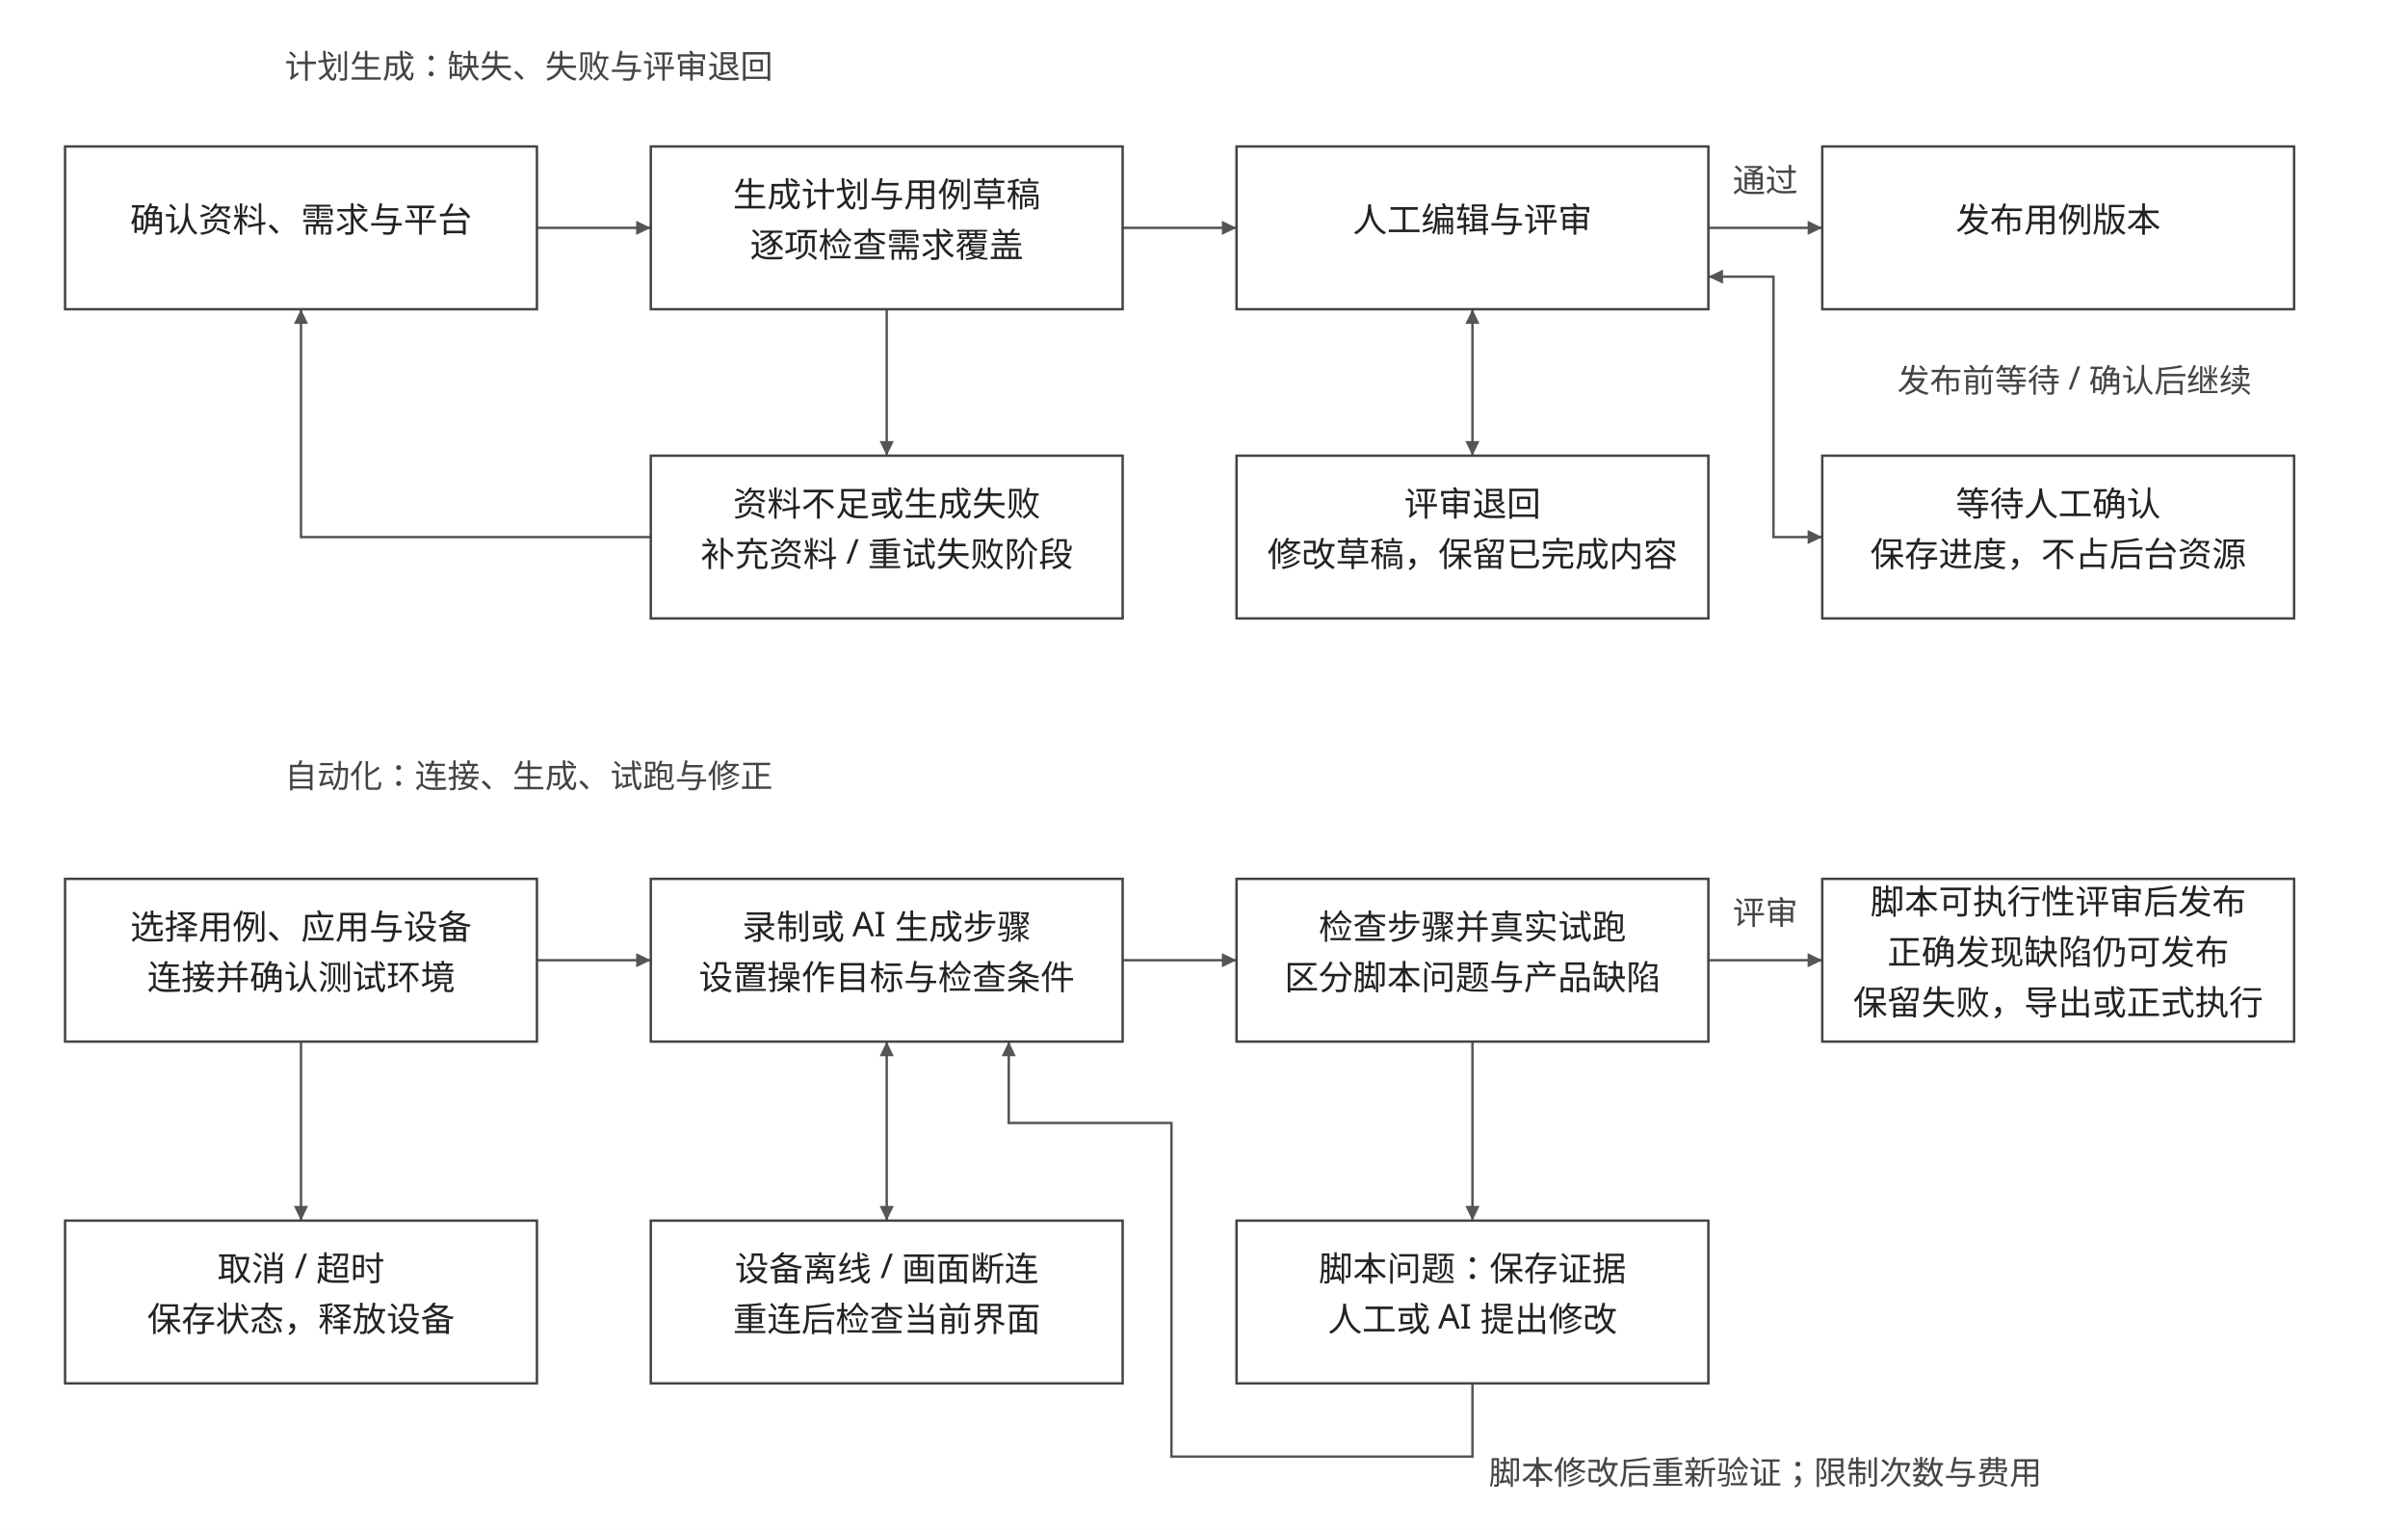
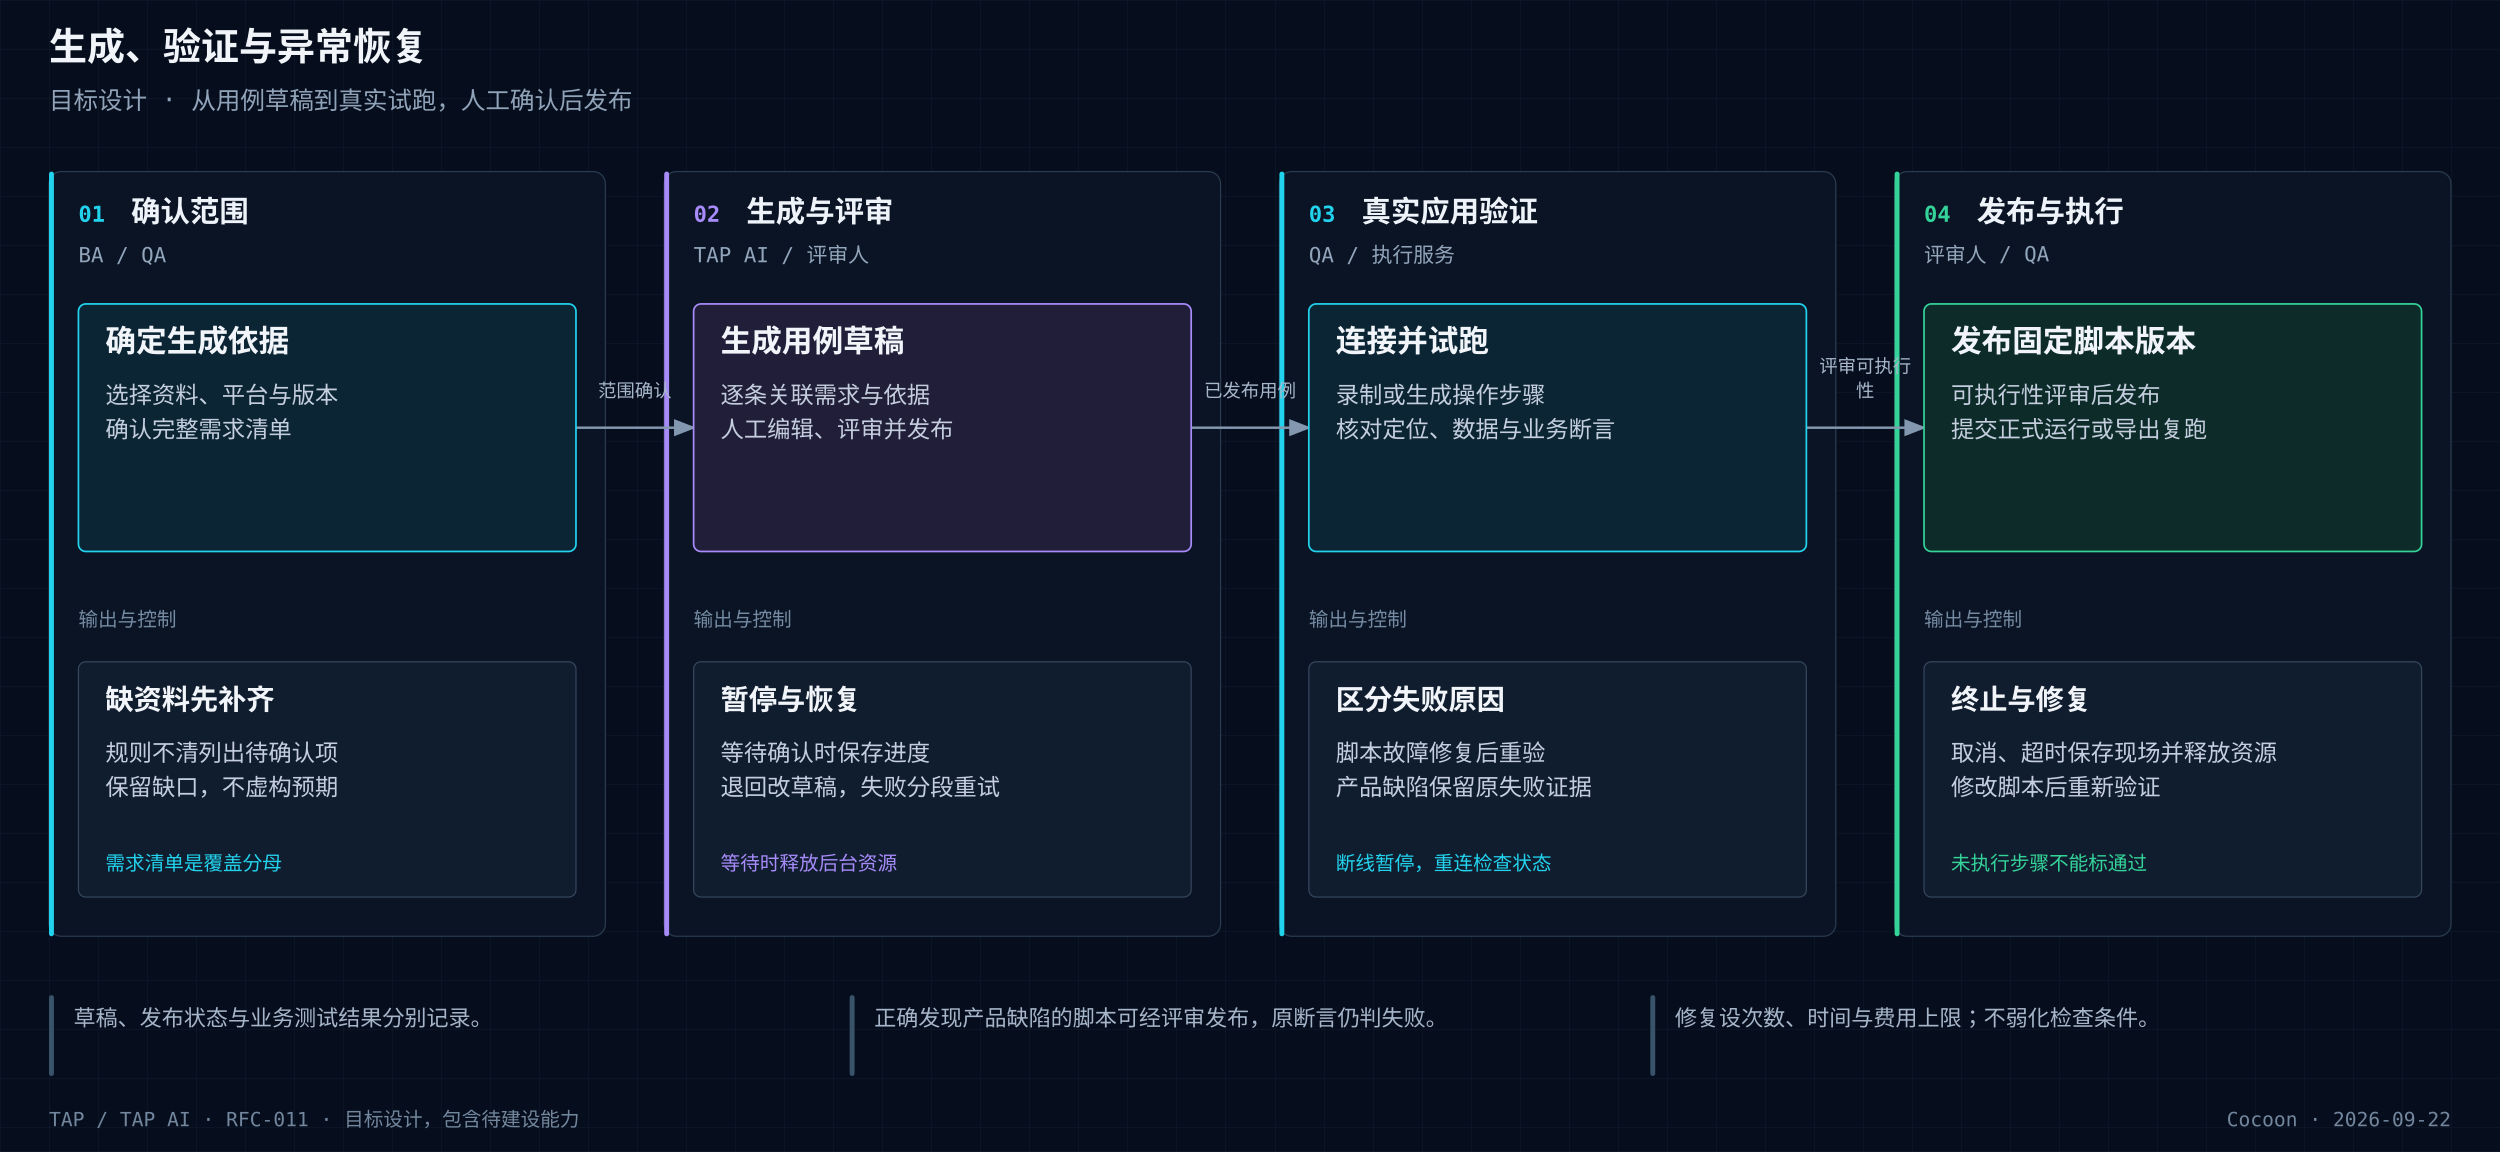
- <svg xmlns="http://www.w3.org/2000/svg" width="1480" height="940" viewBox="0 0 1480 940" role="img">
-   <rect width="100%" height="100%" fill="white" />
-   <polyline points="330,140 400,140" fill="none" stroke="#555" stroke-width="1.5" />
-   <polygon points="400.00,140.00 391.00,144.35 391.00,135.65" fill="#555" />
-   <polyline points="690,140 760,140" fill="none" stroke="#555" stroke-width="1.5" />
-   <polygon points="760.00,140.00 751.00,144.35 751.00,135.65" fill="#555" />
-   <polyline points="1050,140 1120,140" fill="none" stroke="#555" stroke-width="1.5" />
-   <polygon points="1120.00,140.00 1111.00,144.35 1111.00,135.65" fill="#555" />
-   <polyline points="545,190 545,280" fill="none" stroke="#555" stroke-width="1.5" />
-   <polygon points="545.00,280.00 540.65,271.00 549.35,271.00" fill="#555" />
-   <polyline points="400,330 185,330 185,190" fill="none" stroke="#555" stroke-width="1.5" />
-   <polygon points="185.00,190.00 189.35,199.00 180.65,199.00" fill="#555" />
-   <polyline points="905,190 905,280" fill="none" stroke="#555" stroke-width="1.5" />
-   <polygon points="905.00,280.00 900.65,271.00 909.35,271.00" fill="#555" />
-   <polygon points="905.00,190.00 909.35,199.00 900.65,199.00" fill="#555" />
-   <polyline points="1050,170 1090,170 1090,330 1120,330" fill="none" stroke="#555" stroke-width="1.5" />
-   <polygon points="1120.00,330.00 1111.00,334.35 1111.00,325.65" fill="#555" />
-   <polygon points="1050.00,170.00 1059.00,165.65 1059.00,174.35" fill="#555" />
-   <polyline points="330,590 400,590" fill="none" stroke="#555" stroke-width="1.5" />
-   <polygon points="400.00,590.00 391.00,594.35 391.00,585.65" fill="#555" />
-   <polyline points="690,590 760,590" fill="none" stroke="#555" stroke-width="1.5" />
-   <polygon points="760.00,590.00 751.00,594.35 751.00,585.65" fill="#555" />
-   <polyline points="1050,590 1120,590" fill="none" stroke="#555" stroke-width="1.5" />
-   <polygon points="1120.00,590.00 1111.00,594.35 1111.00,585.65" fill="#555" />
-   <polyline points="185,640 185,750" fill="none" stroke="#555" stroke-width="1.5" />
-   <polygon points="185.00,750.00 180.65,741.00 189.35,741.00" fill="#555" />
-   <polyline points="545,640 545,750" fill="none" stroke="#555" stroke-width="1.5" />
-   <polygon points="545.00,750.00 540.65,741.00 549.35,741.00" fill="#555" />
-   <polygon points="545.00,640.00 549.35,649.00 540.65,649.00" fill="#555" />
-   <polyline points="905,640 905,750" fill="none" stroke="#555" stroke-width="1.5" />
-   <polygon points="905.00,750.00 900.65,741.00 909.35,741.00" fill="#555" />
-   <polyline points="905,850 905,895 720,895 720,690 620,690 620,640" fill="none" stroke="#555" stroke-width="1.5" />
-   <polygon points="620.00,640.00 624.35,649.00 615.65,649.00" fill="#555" />
-   <rect x="40" y="90" width="290" height="100" fill="white" stroke="#444" stroke-width="1.5" />
-   <text x="185.0" y="142.56" text-anchor="middle" font-family="STHeiti, sans-serif" font-size="21" fill="#222">确认资料、需求与平台</text>
-   <rect x="400" y="90" width="290" height="100" fill="white" stroke="#444" stroke-width="1.5" />
-   <text x="545.0" y="127.06" text-anchor="middle" font-family="STHeiti, sans-serif" font-size="21" fill="#222">生成计划与用例草稿</text>
-   <text x="545.0" y="158.06" text-anchor="middle" font-family="STHeiti, sans-serif" font-size="21" fill="#222">逐项检查需求覆盖</text>
-   <rect x="760" y="90" width="290" height="100" fill="white" stroke="#444" stroke-width="1.5" />
-   <text x="905.0" y="142.56" text-anchor="middle" font-family="STHeiti, sans-serif" font-size="21" fill="#222">人工编辑与评审</text>
-   <rect x="1120" y="90" width="290" height="100" fill="white" stroke="#444" stroke-width="1.5" />
-   <text x="1265.0" y="142.56" text-anchor="middle" font-family="STHeiti, sans-serif" font-size="21" fill="#222">发布用例版本</text>
-   <rect x="400" y="280" width="290" height="100" fill="white" stroke="#444" stroke-width="1.5" />
-   <text x="545.0" y="317.06" text-anchor="middle" font-family="STHeiti, sans-serif" font-size="21" fill="#222">资料不足或生成失败</text>
-   <text x="545.0" y="348.06" text-anchor="middle" font-family="STHeiti, sans-serif" font-size="21" fill="#222">补充资料 / 重试失败阶段</text>
-   <rect x="760" y="280" width="290" height="100" fill="white" stroke="#444" stroke-width="1.5" />
-   <text x="905.0" y="317.06" text-anchor="middle" font-family="STHeiti, sans-serif" font-size="21" fill="#222">评审退回</text>
-   <text x="905.0" y="348.06" text-anchor="middle" font-family="STHeiti, sans-serif" font-size="21" fill="#222">修改草稿，保留已完成内容</text>
-   <rect x="1120" y="280" width="290" height="100" fill="white" stroke="#444" stroke-width="1.5" />
-   <text x="1265.0" y="317.06" text-anchor="middle" font-family="STHeiti, sans-serif" font-size="21" fill="#222">等待人工确认</text>
-   <text x="1265.0" y="348.06" text-anchor="middle" font-family="STHeiti, sans-serif" font-size="21" fill="#222">保存进度，不占后台资源</text>
-   <rect x="40" y="540" width="290" height="100" fill="white" stroke="#444" stroke-width="1.5" />
-   <text x="185.0" y="577.06" text-anchor="middle" font-family="STHeiti, sans-serif" font-size="21" fill="#222">选择用例、应用与设备</text>
-   <text x="185.0" y="608.06" text-anchor="middle" font-family="STHeiti, sans-serif" font-size="21" fill="#222">连接并确认测试环境</text>
-   <rect x="400" y="540" width="290" height="100" fill="white" stroke="#444" stroke-width="1.5" />
-   <text x="545.0" y="577.06" text-anchor="middle" font-family="STHeiti, sans-serif" font-size="21" fill="#222">录制或 AI 生成步骤</text>
-   <text x="545.0" y="608.06" text-anchor="middle" font-family="STHeiti, sans-serif" font-size="21" fill="#222">设置操作目标与检查条件</text>
-   <rect x="760" y="540" width="290" height="100" fill="white" stroke="#444" stroke-width="1.5" />
-   <text x="905.0" y="577.06" text-anchor="middle" font-family="STHeiti, sans-serif" font-size="21" fill="#222">检查步骤并真实试跑</text>
-   <text x="905.0" y="608.06" text-anchor="middle" font-family="STHeiti, sans-serif" font-size="21" fill="#222">区分脚本问题与产品缺陷</text>
-   <rect x="1120" y="540" width="290" height="100" fill="white" stroke="#444" stroke-width="1.5" />
-   <text x="1265.0" y="561.56" text-anchor="middle" font-family="STHeiti, sans-serif" font-size="21" fill="#222">脚本可执行性评审后发布</text>
-   <text x="1265.0" y="592.56" text-anchor="middle" font-family="STHeiti, sans-serif" font-size="21" fill="#222">正确发现缺陷仍可发布</text>
-   <text x="1265.0" y="623.56" text-anchor="middle" font-family="STHeiti, sans-serif" font-size="21" fill="#222">保留失败，导出或正式执行</text>
-   <rect x="40" y="750" width="290" height="100" fill="white" stroke="#444" stroke-width="1.5" />
-   <text x="185.0" y="787.06" text-anchor="middle" font-family="STHeiti, sans-serif" font-size="21" fill="#222">取消 / 超时</text>
-   <text x="185.0" y="818.06" text-anchor="middle" font-family="STHeiti, sans-serif" font-size="21" fill="#222">保存状态，释放设备</text>
-   <rect x="400" y="750" width="290" height="100" fill="white" stroke="#444" stroke-width="1.5" />
-   <text x="545.0" y="787.06" text-anchor="middle" font-family="STHeiti, sans-serif" font-size="21" fill="#222">设备离线 / 画面断连</text>
-   <text x="545.0" y="818.06" text-anchor="middle" font-family="STHeiti, sans-serif" font-size="21" fill="#222">重连后检查当前界面</text>
-   <rect x="760" y="750" width="290" height="100" fill="white" stroke="#444" stroke-width="1.5" />
-   <text x="905.0" y="787.06" text-anchor="middle" font-family="STHeiti, sans-serif" font-size="21" fill="#222">脚本问题：保存证据</text>
-   <text x="905.0" y="818.06" text-anchor="middle" font-family="STHeiti, sans-serif" font-size="21" fill="#222">人工或 AI 提出修改</text>
-   <text x="325.0" y="48" text-anchor="middle" font-family="STHeiti, sans-serif" font-size="20" fill="#444">计划生成：缺失、失败与评审退回</text>
-   <text x="1085.0" y="118" text-anchor="middle" font-family="STHeiti, sans-serif" font-size="20" fill="#444">通过</text>
-   <text x="1275.0" y="241" text-anchor="middle" font-family="STHeiti, sans-serif" font-size="20" fill="#444">发布前等待 / 确认后继续</text>
-   <text x="325.0" y="484" text-anchor="middle" font-family="STHeiti, sans-serif" font-size="20" fill="#444">自动化：连接、生成、试跑与修正</text>
-   <text x="1085.0" y="568" text-anchor="middle" font-family="STHeiti, sans-serif" font-size="20" fill="#444">评审</text>
-   <text x="1085.0" y="912" text-anchor="middle" font-family="STHeiti, sans-serif" font-size="20" fill="#444">脚本修改后重新验证；限制次数与费用</text>
+ <svg xmlns="http://www.w3.org/2000/svg" viewBox="0 0 2040 940" role="img" aria-label="生成、验证与异常恢复">
+   <style>text{font-family:"JetBrains Mono","PingFang SC","Microsoft YaHei",monospace}</style>
+   <defs>
+     <marker id="arrow" markerWidth="9" markerHeight="7" refX="8" refY="3.5" orient="auto">
+       <path d="M0 0L9 3.5L0 7" fill="#8398af" />
+     </marker>
+     <pattern id="grid" width="40" height="40" patternUnits="userSpaceOnUse">
+       <path d="M40 0H0V40" fill="none" stroke="#162338" stroke-width=".5" />
+     </pattern>
+   </defs>
+   <rect width="2040" height="940" fill="#060e1d" />
+   <rect width="2040" height="940" fill="url(#grid)" />
+   <text x="40" y="49" fill="#f1f5f9" font-size="31" font-weight="600" text-anchor="start">生成、验证与异常恢复</text>
+   <text x="40" y="89" fill="#91a3b9" font-size="20" font-weight="400" text-anchor="start">目标设计 · 从用例草稿到真实试跑，人工确认后发布</text>
+   <g data-domain="domain-0">
+     <rect x="40.0" y="140" width="454.0" height="624" rx="10" fill="#0a1424" stroke="#2a3b50" stroke-width="1" />
+     <rect x="40.0" y="140" width="4" height="624" rx="2" fill="#22d3ee" stroke="none" stroke-width="1" />
+     <text x="64.0" y="181" fill="#22d3ee" font-size="18" font-weight="600" text-anchor="start">01</text>
+     <text x="107.0" y="181" fill="#eef3fa" font-size="24" font-weight="600" text-anchor="start">确认范围</text>
+     <text x="64.0" y="214" fill="#92a5bb" font-size="17" font-weight="400" text-anchor="start">BA / QA</text>
+   </g>
+   <g data-domain="domain-1">
+     <rect x="542.0" y="140" width="454.0" height="624" rx="10" fill="#0a1424" stroke="#2a3b50" stroke-width="1" />
+     <rect x="542.0" y="140" width="4" height="624" rx="2" fill="#a78bfa" stroke="none" stroke-width="1" />
+     <text x="566.0" y="181" fill="#a78bfa" font-size="18" font-weight="600" text-anchor="start">02</text>
+     <text x="609.0" y="181" fill="#eef3fa" font-size="24" font-weight="600" text-anchor="start">生成与评审</text>
+     <text x="566.0" y="214" fill="#92a5bb" font-size="17" font-weight="400" text-anchor="start">TAP AI / 评审人</text>
+   </g>
+   <g data-domain="domain-2">
+     <rect x="1044.0" y="140" width="454.0" height="624" rx="10" fill="#0a1424" stroke="#2a3b50" stroke-width="1" />
+     <rect x="1044.0" y="140" width="4" height="624" rx="2" fill="#22d3ee" stroke="none" stroke-width="1" />
+     <text x="1068.0" y="181" fill="#22d3ee" font-size="18" font-weight="600" text-anchor="start">03</text>
+     <text x="1111.0" y="181" fill="#eef3fa" font-size="24" font-weight="600" text-anchor="start">真实应用验证</text>
+     <text x="1068.0" y="214" fill="#92a5bb" font-size="17" font-weight="400" text-anchor="start">QA / 执行服务</text>
+   </g>
+   <g data-domain="domain-3">
+     <rect x="1546.0" y="140" width="454.0" height="624" rx="10" fill="#0a1424" stroke="#2a3b50" stroke-width="1" />
+     <rect x="1546.0" y="140" width="4" height="624" rx="2" fill="#34d399" stroke="none" stroke-width="1" />
+     <text x="1570.0" y="181" fill="#34d399" font-size="18" font-weight="600" text-anchor="start">04</text>
+     <text x="1613.0" y="181" fill="#eef3fa" font-size="24" font-weight="600" text-anchor="start">发布与执行</text>
+     <text x="1570.0" y="214" fill="#92a5bb" font-size="17" font-weight="400" text-anchor="start">评审人 / QA</text>
+   </g>
+   <path data-edge="0-main--1-main" d="M470.0,349.0 L566.0,349.0" fill="none" stroke="#8398af" stroke-width="2" marker-end="url(#arrow)" />
+   <text x="518.0" y="324.0" fill="#a7b7ca" font-size="15" font-weight="400" text-anchor="middle">范围确认</text>
+   <path data-edge="1-main--2-main" d="M972.0,349.0 L1068.0,349.0" fill="none" stroke="#8398af" stroke-width="2" marker-end="url(#arrow)" />
+   <text x="1020.0" y="324.0" fill="#a7b7ca" font-size="15" font-weight="400" text-anchor="middle">已发布用例</text>
+   <path data-edge="2-main--3-main" d="M1474.0,349.0 L1570.0,349.0" fill="none" stroke="#8398af" stroke-width="2" marker-end="url(#arrow)" />
+   <text x="1522.0" y="304.0" fill="#a7b7ca" font-size="15" font-weight="400" text-anchor="middle">评审可执行</text>
+   <text x="1522.0" y="324.0" fill="#a7b7ca" font-size="15" font-weight="400" text-anchor="middle">性</text>
+   <g data-node="0-main">
+     <rect x="64.0" y="248" width="406.0" height="202" rx="6" fill="#0b2535" stroke="#22d3ee" stroke-width="1.4" />
+     <text x="86.0" y="287" fill="#f1f5f9" font-size="25" font-weight="600" text-anchor="start">确定生成依据</text>
+     <text x="86.0" y="329" fill="#c4cede" font-size="19" font-weight="400" text-anchor="start">选择资料、平台与版本</text>
+     <text x="86.0" y="357" fill="#c4cede" font-size="19" font-weight="400" text-anchor="start">确认完整需求清单</text>
+   </g>
+   <g data-node="0-detail">
+     <rect x="64.0" y="540" width="406.0" height="192" rx="6" fill="#101d2e" stroke="#35465d" stroke-width="1" />
+     <text x="86.0" y="579" fill="#f1f5f9" font-size="23" font-weight="600" text-anchor="start">缺资料先补齐</text>
+     <text x="86.0" y="621" fill="#c4cede" font-size="19" font-weight="400" text-anchor="start">规则不清列出待确认项</text>
+     <text x="86.0" y="649" fill="#c4cede" font-size="19" font-weight="400" text-anchor="start">保留缺口，不虚构预期</text>
+     <text x="86.0" y="710" fill="#22d3ee" font-size="16" font-weight="400" text-anchor="start">需求清单是覆盖分母</text>
+   </g>
+   <text x="64.0" y="511" fill="#758ba3" font-size="16" font-weight="400" text-anchor="start">输出与控制</text>
+   <g data-node="1-main">
+     <rect x="566.0" y="248" width="406.0" height="202" rx="6" fill="#211e39" stroke="#a78bfa" stroke-width="1.4" />
+     <text x="588.0" y="287" fill="#f1f5f9" font-size="25" font-weight="600" text-anchor="start">生成用例草稿</text>
+     <text x="588.0" y="329" fill="#c4cede" font-size="19" font-weight="400" text-anchor="start">逐条关联需求与依据</text>
+     <text x="588.0" y="357" fill="#c4cede" font-size="19" font-weight="400" text-anchor="start">人工编辑、评审并发布</text>
+   </g>
+   <g data-node="1-detail">
+     <rect x="566.0" y="540" width="406.0" height="192" rx="6" fill="#101d2e" stroke="#35465d" stroke-width="1" />
+     <text x="588.0" y="579" fill="#f1f5f9" font-size="23" font-weight="600" text-anchor="start">暂停与恢复</text>
+     <text x="588.0" y="621" fill="#c4cede" font-size="19" font-weight="400" text-anchor="start">等待确认时保存进度</text>
+     <text x="588.0" y="649" fill="#c4cede" font-size="19" font-weight="400" text-anchor="start">退回改草稿，失败分段重试</text>
+     <text x="588.0" y="710" fill="#a78bfa" font-size="16" font-weight="400" text-anchor="start">等待时释放后台资源</text>
+   </g>
+   <text x="566.0" y="511" fill="#758ba3" font-size="16" font-weight="400" text-anchor="start">输出与控制</text>
+   <g data-node="2-main">
+     <rect x="1068.0" y="248" width="406.0" height="202" rx="6" fill="#0b2535" stroke="#22d3ee" stroke-width="1.4" />
+     <text x="1090.0" y="287" fill="#f1f5f9" font-size="25" font-weight="600" text-anchor="start">连接并试跑</text>
+     <text x="1090.0" y="329" fill="#c4cede" font-size="19" font-weight="400" text-anchor="start">录制或生成操作步骤</text>
+     <text x="1090.0" y="357" fill="#c4cede" font-size="19" font-weight="400" text-anchor="start">核对定位、数据与业务断言</text>
+   </g>
+   <g data-node="2-detail">
+     <rect x="1068.0" y="540" width="406.0" height="192" rx="6" fill="#101d2e" stroke="#35465d" stroke-width="1" />
+     <text x="1090.0" y="579" fill="#f1f5f9" font-size="23" font-weight="600" text-anchor="start">区分失败原因</text>
+     <text x="1090.0" y="621" fill="#c4cede" font-size="19" font-weight="400" text-anchor="start">脚本故障修复后重验</text>
+     <text x="1090.0" y="649" fill="#c4cede" font-size="19" font-weight="400" text-anchor="start">产品缺陷保留原失败证据</text>
+     <text x="1090.0" y="710" fill="#22d3ee" font-size="16" font-weight="400" text-anchor="start">断线暂停，重连检查状态</text>
+   </g>
+   <text x="1068.0" y="511" fill="#758ba3" font-size="16" font-weight="400" text-anchor="start">输出与控制</text>
+   <g data-node="3-main">
+     <rect x="1570.0" y="248" width="406.0" height="202" rx="6" fill="#0d2c29" stroke="#34d399" stroke-width="1.4" />
+     <text x="1592.0" y="287" fill="#f1f5f9" font-size="25" font-weight="600" text-anchor="start">发布固定脚本版本</text>
+     <text x="1592.0" y="329" fill="#c4cede" font-size="19" font-weight="400" text-anchor="start">可执行性评审后发布</text>
+     <text x="1592.0" y="357" fill="#c4cede" font-size="19" font-weight="400" text-anchor="start">提交正式运行或导出复跑</text>
+   </g>
+   <g data-node="3-detail">
+     <rect x="1570.0" y="540" width="406.0" height="192" rx="6" fill="#101d2e" stroke="#35465d" stroke-width="1" />
+     <text x="1592.0" y="579" fill="#f1f5f9" font-size="23" font-weight="600" text-anchor="start">终止与修复</text>
+     <text x="1592.0" y="621" fill="#c4cede" font-size="19" font-weight="400" text-anchor="start">取消、超时保存现场并释放资源</text>
+     <text x="1592.0" y="649" fill="#c4cede" font-size="19" font-weight="400" text-anchor="start">修改脚本后重新验证</text>
+     <text x="1592.0" y="710" fill="#34d399" font-size="16" font-weight="400" text-anchor="start">未执行步骤不能标通过</text>
+   </g>
+   <text x="1570.0" y="511" fill="#758ba3" font-size="16" font-weight="400" text-anchor="start">输出与控制</text>
+   <rect x="40.0" y="812" width="4" height="66" rx="2" fill="#39536b" stroke="none" stroke-width="1" />
+   <text x="60.0" y="837" fill="#a6b5c9" font-size="18" font-weight="400" text-anchor="start">草稿、发布状态与业务测试结果分别记录。</text>
+   <rect x="693.333" y="812" width="4" height="66" rx="2" fill="#39536b" stroke="none" stroke-width="1" />
+   <text x="713.333" y="837" fill="#a6b5c9" font-size="18" font-weight="400" text-anchor="start">正确发现产品缺陷的脚本可经评审发布，原断言仍判失败。</text>
+   <rect x="1346.667" y="812" width="4" height="66" rx="2" fill="#39536b" stroke="none" stroke-width="1" />
+   <text x="1366.667" y="837" fill="#a6b5c9" font-size="18" font-weight="400" text-anchor="start">修复设次数、时间与费用上限；不弱化检查条件。</text>
+   <text x="40" y="919" fill="#72869d" font-size="16" font-weight="400" text-anchor="start">TAP / TAP AI  ·  RFC-011  ·  目标设计，包含待建设能力</text>
+   <text x="2000" y="919" fill="#72869d" font-size="16" font-weight="400" text-anchor="end">Cocoon  ·  2026-09-22</text>
</svg>
